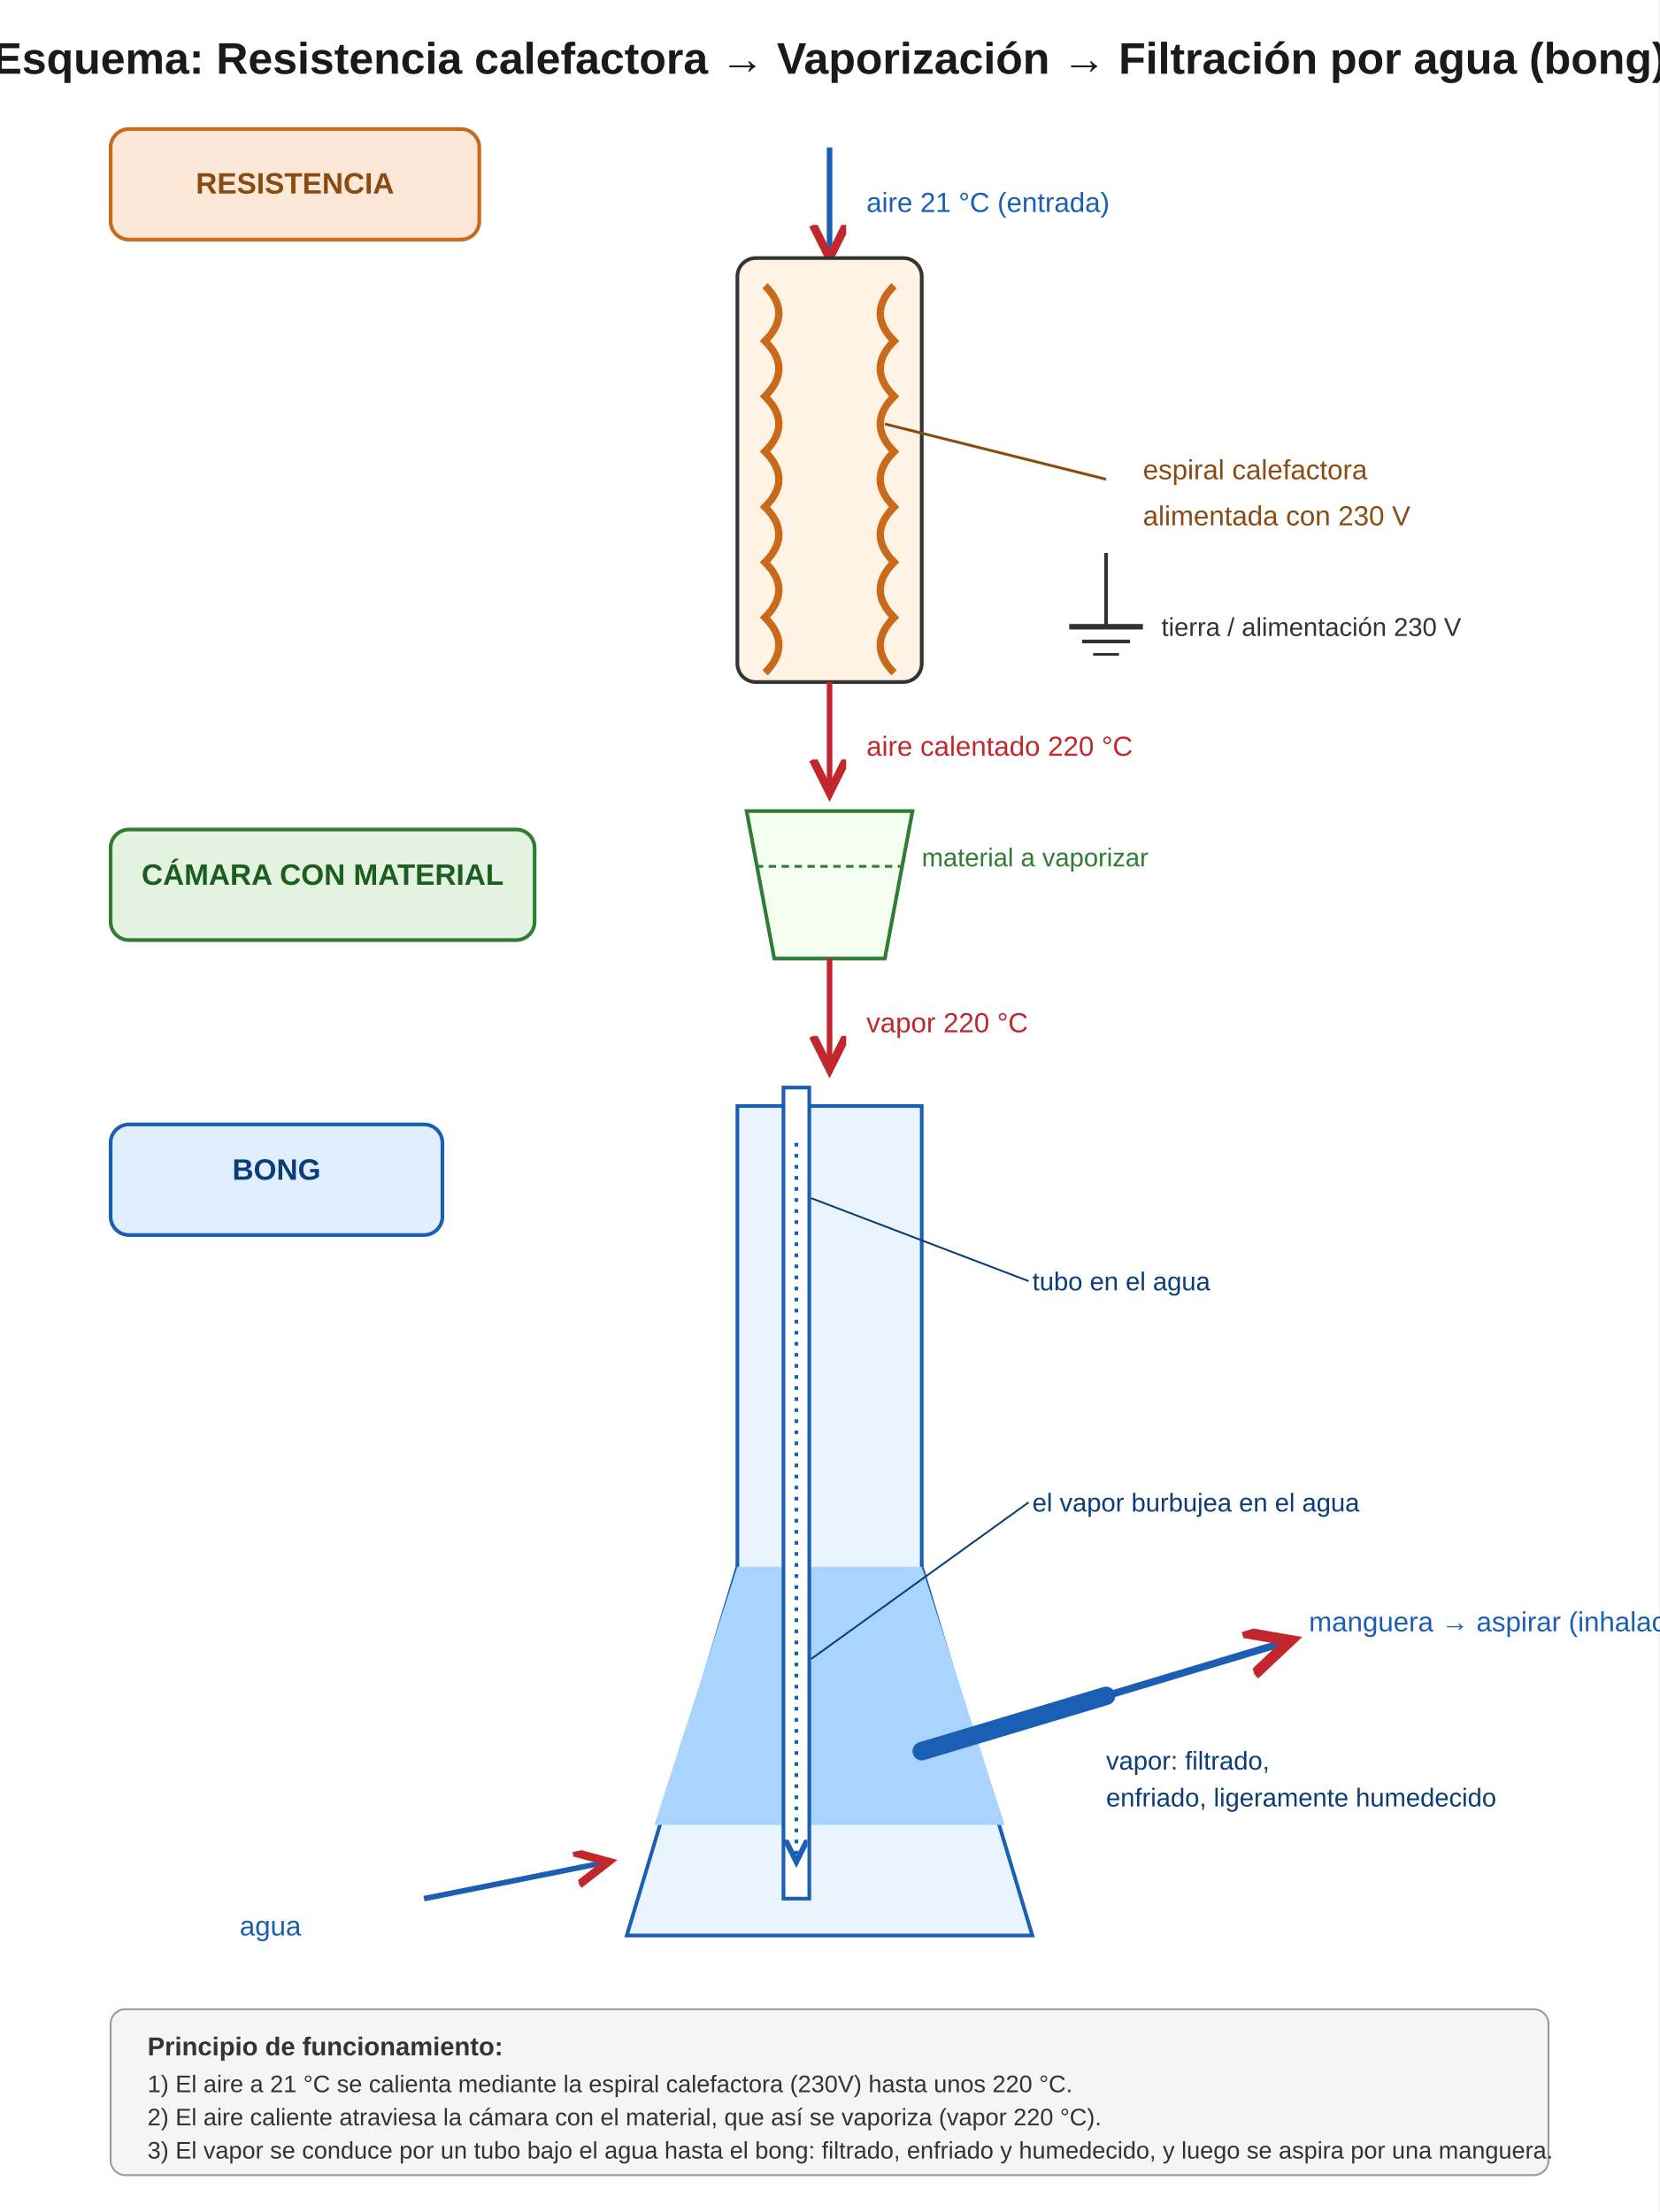
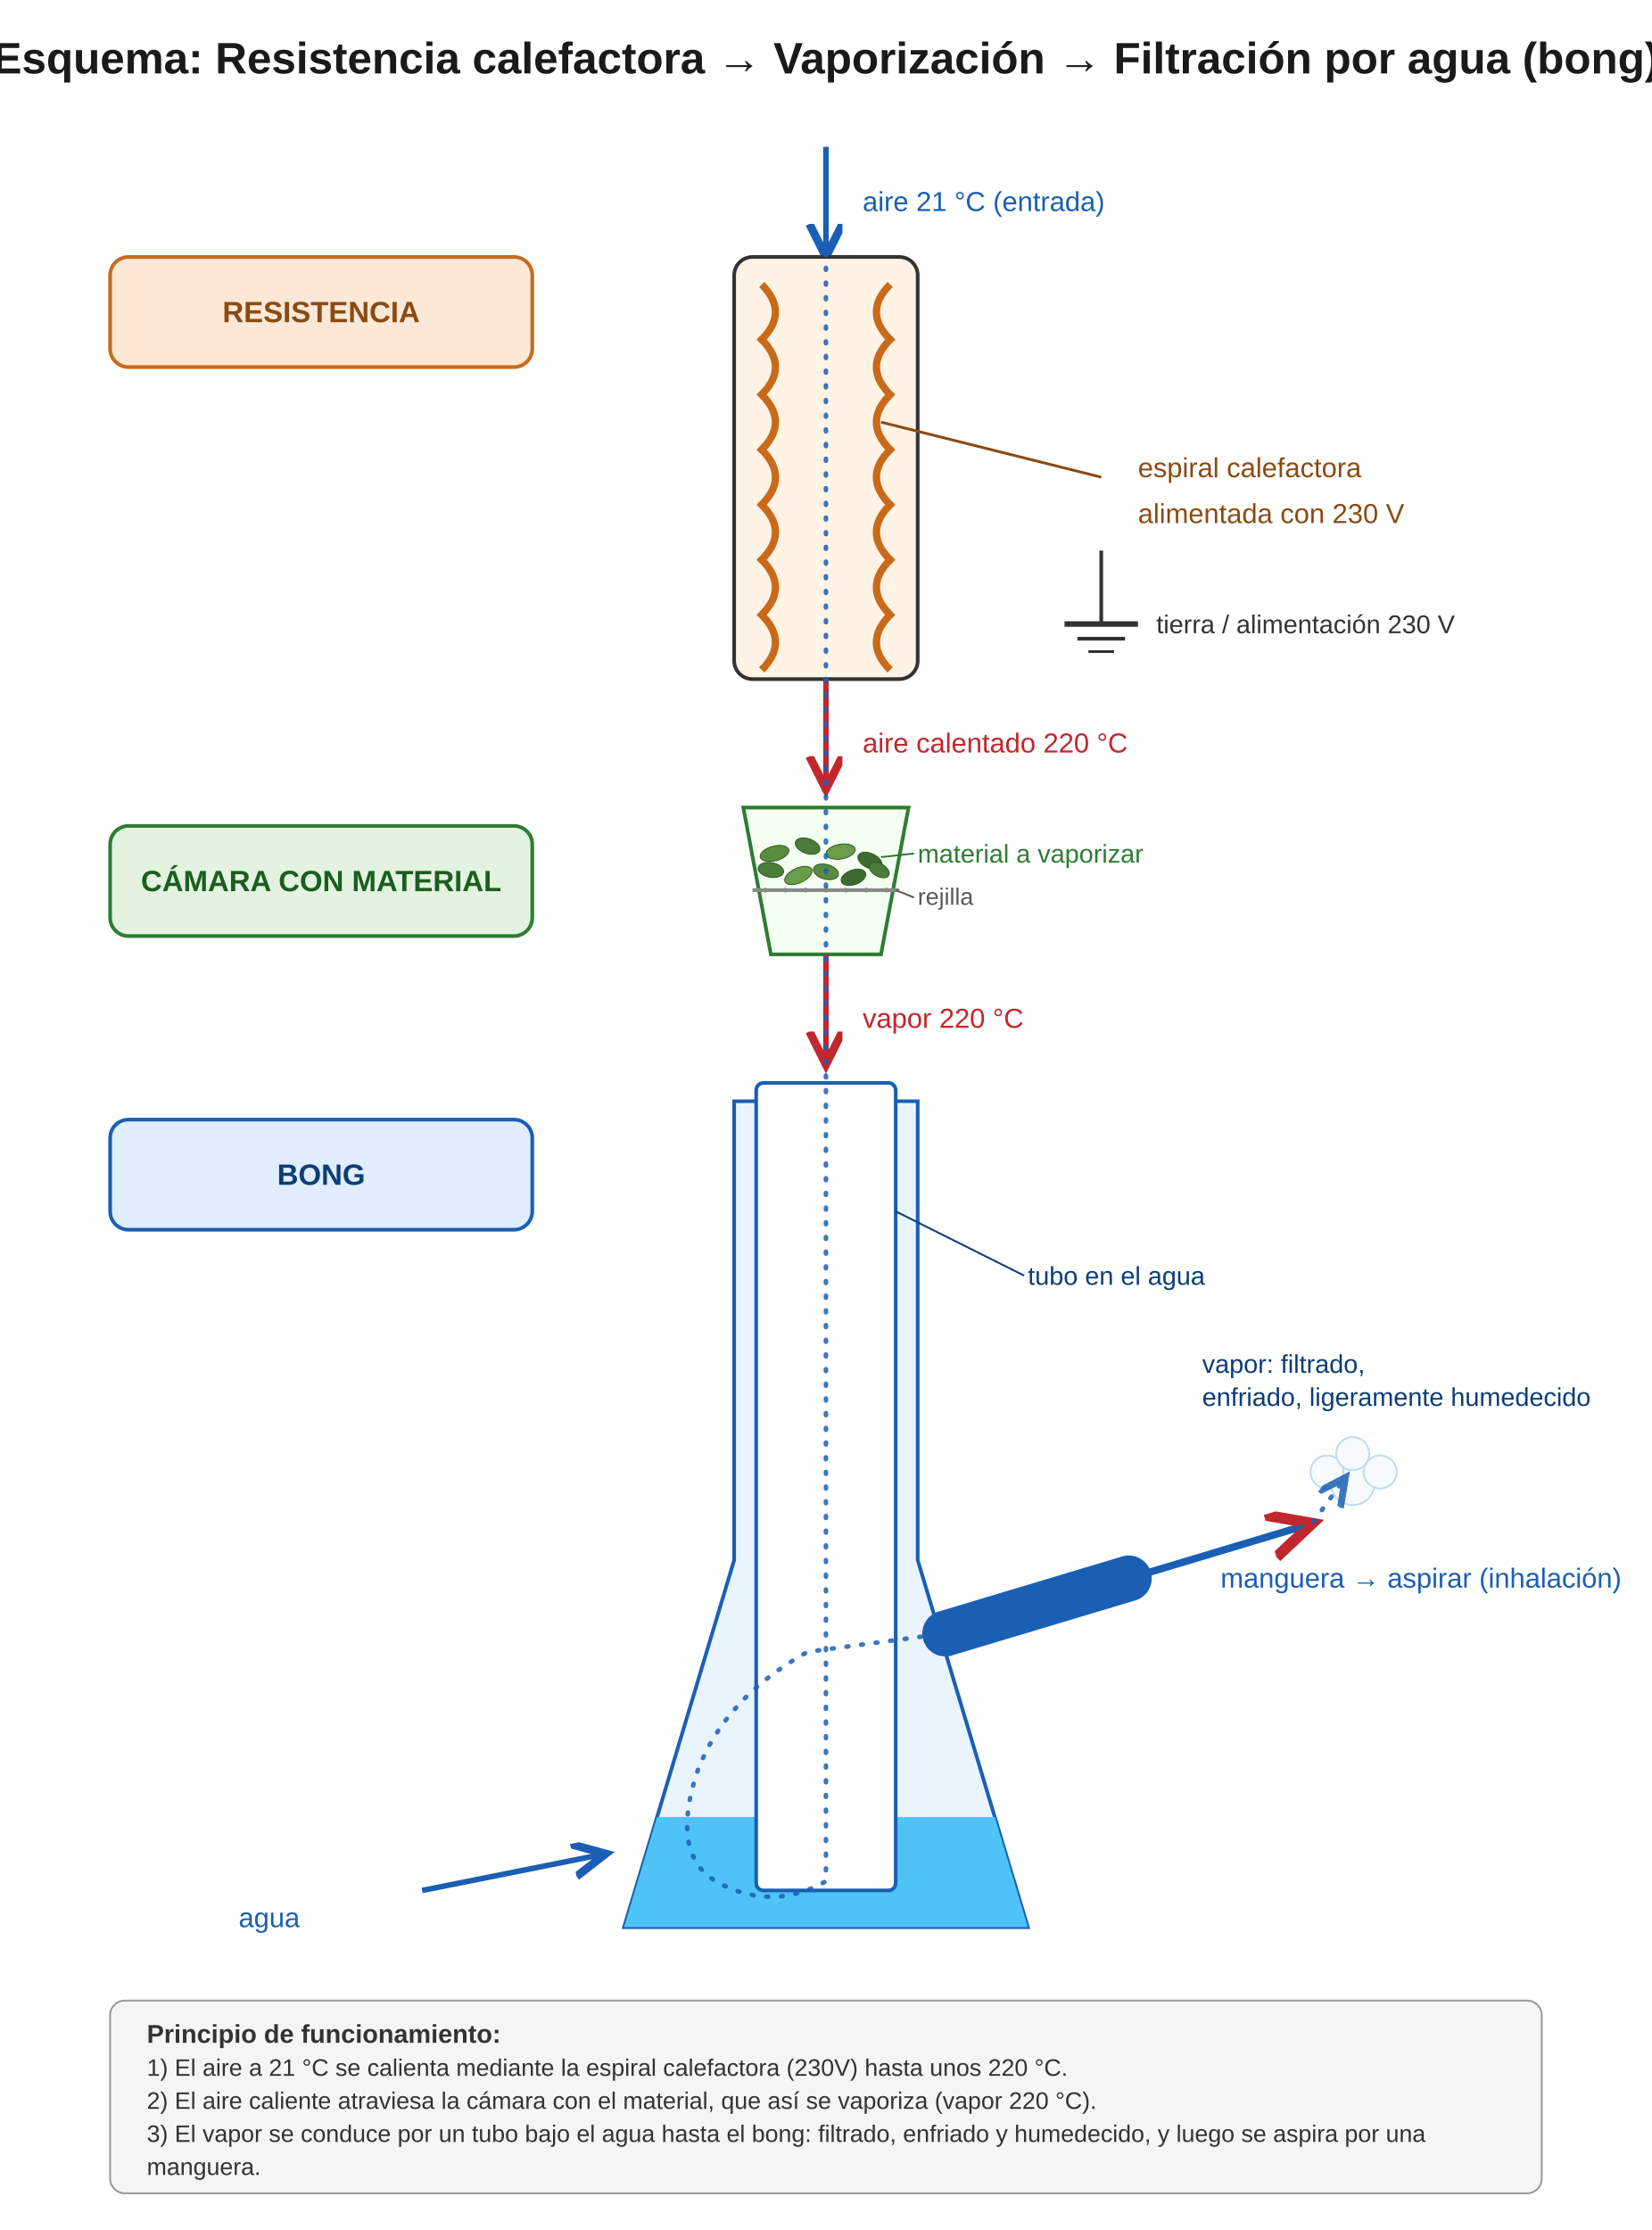
- <svg xmlns="http://www.w3.org/2000/svg" width="900" height="1200" viewBox="0 0 900 1200" font-family="Arial, sans-serif">
-   <rect width="900" height="1200" fill="#ffffff" />
+ <svg xmlns="http://www.w3.org/2000/svg" width="900" height="1215" viewBox="0 0 900 1215" font-family="Arial, sans-serif">
+   <rect width="900" height="1215" fill="#ffffff" />
  <text x="450" y="40" text-anchor="middle" font-size="24" font-weight="bold" fill="#1a1a1a">Esquema: Resistencia calefactora → Vaporización → Filtración por agua (bong)</text>
-   <rect x="60" y="70" width="200" height="60" rx="10" fill="#fde8d8" stroke="#c96a1a" stroke-width="2" />
-   <text x="160" y="105" text-anchor="middle" font-size="16" font-weight="bold" fill="#8a4b12">RESISTENCIA</text>
-   <line x1="450" y1="80" x2="450" y2="140" stroke="#1a5fb4" stroke-width="3" marker-end="url(#arrow)" />
+   <rect x="60" y="140" width="230" height="60" rx="10" fill="#fde8d8" stroke="#c96a1a" stroke-width="2" />
+   <text x="175" y="170" text-anchor="middle" dominant-baseline="central" font-size="16" font-weight="bold" fill="#8a4b12">RESISTENCIA</text>
+   <line x1="450" y1="80" x2="450" y2="140" stroke="#1a5fb4" stroke-width="3" marker-end="url(#arrowblue)" />
  <text x="470" y="115" font-size="15" fill="#1a5fb4">aire 21 °C (entrada)</text>
  <rect x="400" y="140" width="100" height="230" rx="10" fill="#fff3e6" stroke="#333" stroke-width="2" />
  <path d="M 415 155 q 15 15 0 30 q 15 15 0 30 q 15 15 0 30 q 15 15 0 30 q 15 15 0 30 q 15 15 0 30 q 15 15 0 30" fill="none" stroke="#c96a1a" stroke-width="4" />
  <path d="M 485 155 q -15 15 0 30 q -15 15 0 30 q -15 15 0 30 q -15 15 0 30 q -15 15 0 30 q -15 15 0 30 q -15 15 0 30" fill="none" stroke="#c96a1a" stroke-width="4" />
  <text x="620" y="260" font-size="15" fill="#8a4b12">espiral calefactora</text>
  <text x="620" y="285" font-size="15" fill="#8a4b12">alimentada con 230 V</text>
  <line x1="600" y1="260" x2="480" y2="230" stroke="#8a4b12" stroke-width="1.5" />
  <line x1="600" y1="300" x2="600" y2="340" stroke="#333" stroke-width="2" />
  <line x1="580" y1="340" x2="620" y2="340" stroke="#333" stroke-width="3" />
  <line x1="587" y1="348" x2="613" y2="348" stroke="#333" stroke-width="2" />
  <line x1="593" y1="355" x2="607" y2="355" stroke="#333" stroke-width="1.5" />
  <text x="630" y="345" font-size="14" fill="#333">tierra / alimentación 230 V</text>
  <line x1="450" y1="370" x2="450" y2="430" stroke="#c1272d" stroke-width="3" marker-end="url(#arrow)" />
  <text x="470" y="410" font-size="15" fill="#c1272d">aire calentado 220 °C</text>
  <rect x="60" y="450" width="230" height="60" rx="10" fill="#e3f3e0" stroke="#2e7d32" stroke-width="2" />
-   <text x="175" y="480" text-anchor="middle" font-size="16" font-weight="bold" fill="#1b5e20">CÁMARA CON MATERIAL</text>
+   <text x="175" y="480" text-anchor="middle" dominant-baseline="central" font-size="16" font-weight="bold" fill="#1b5e20">CÁMARA CON MATERIAL</text>
  <path d="M 405 440 L 495 440 L 480 520 L 420 520 Z" fill="#f4fff2" stroke="#2e7d32" stroke-width="2" />
-   <line x1="410" y1="470" x2="490" y2="470" stroke="#2e7d32" stroke-width="1.5" stroke-dasharray="4,3" />
+   <g stroke="#2e5a20" stroke-width="0.5">
+     <ellipse cx="422" cy="465" rx="8" ry="4" fill="#5a8c3f" transform="rotate(-15 422 465)" />
+     <ellipse cx="440" cy="461" rx="7" ry="4" fill="#4a7c3a" transform="rotate(20 440 461)" />
+     <ellipse cx="458" cy="464" rx="8" ry="4" fill="#6b9c4a" transform="rotate(-10 458 464)" />
+     <ellipse cx="474" cy="469" rx="7" ry="4" fill="#3d6b2e" transform="rotate(25 474 469)" />
+     <ellipse cx="420" cy="474" rx="7" ry="4" fill="#4a7c3a" transform="rotate(10 420 474)" />
+     <ellipse cx="435" cy="477" rx="8" ry="4" fill="#6b9c4a" transform="rotate(-25 435 477)" />
+     <ellipse cx="450" cy="475" rx="7" ry="4" fill="#5a8c3f" transform="rotate(15 450 475)" />
+     <ellipse cx="465" cy="478" rx="7" ry="4" fill="#3d6b2e" transform="rotate(-20 465 478)" />
+     <ellipse cx="479" cy="474" rx="6" ry="3.5" fill="#4a7c3a" transform="rotate(30 479 474)" />
+   </g>
+   <line x1="410" y1="485" x2="490" y2="485" stroke="#8a8a8a" stroke-width="2" />
+   <g fill="#8a8a8a">
+     <circle cx="417" cy="485" r="1.3" />
+     <circle cx="428" cy="485" r="1.3" />
+     <circle cx="439" cy="485" r="1.3" />
+     <circle cx="450" cy="485" r="1.3" />
+     <circle cx="461" cy="485" r="1.3" />
+     <circle cx="472" cy="485" r="1.3" />
+     <circle cx="483" cy="485" r="1.3" />
+   </g>
  <text x="500" y="470" font-size="14" fill="#2e7d32">material a vaporizar</text>
+   <line x1="498" y1="465" x2="480" y2="467" stroke="#2e7d32" stroke-width="1" />
+   <text x="500" y="493" font-size="13" fill="#5a5a5a">rejilla</text>
+   <line x1="498" y1="489" x2="488" y2="485" stroke="#5a5a5a" stroke-width="1" />
  <line x1="450" y1="520" x2="450" y2="580" stroke="#c1272d" stroke-width="3" marker-end="url(#arrow)" />
  <text x="470" y="560" font-size="15" fill="#c1272d">vapor 220 °C</text>
-   <rect x="60" y="610" width="180" height="60" rx="10" fill="#e0eefd" stroke="#1a5fb4" stroke-width="2" />
-   <text x="150" y="640" text-anchor="middle" font-size="16" font-weight="bold" fill="#0b3d78">BONG</text>
+   <rect x="60" y="610" width="230" height="60" rx="10" fill="#e0eefd" stroke="#1a5fb4" stroke-width="2" />
+   <text x="175" y="640" text-anchor="middle" dominant-baseline="central" font-size="16" font-weight="bold" fill="#0b3d78">BONG</text>
  <path d="M 400 600 L 400 850 L 340 1050 L 560 1050 L 500 850 L 500 600 Z" fill="#eaf4ff" stroke="#1a5fb4" stroke-width="2" />
-   <path d="M 355 990 L 545 990 L 500 850 L 400 850 Z" fill="#a9d4ff" stroke="none" />
-   <rect x="425" y="590" width="14" height="440" fill="#ffffff" stroke="#1a5fb4" stroke-width="2" />
-   <line x1="432" y1="620" x2="432" y2="1010" stroke="#1a5fb4" stroke-width="2" stroke-dasharray="2,4" marker-end="url(#arrowblue)" />
+   <path d="M 358 990 L 340 1050 L 560 1050 L 542 990 Z" fill="#4fc3f7" stroke="none" />
+   <rect x="412" y="590" width="76" height="440" rx="4" fill="#ffffff" stroke="#1a5fb4" stroke-width="2" />
  <text x="560" y="700" font-size="14" fill="#0b3d78">tubo en el agua</text>
-   <line x1="558" y1="695" x2="440" y2="650" stroke="#0b3d78" stroke-width="1" />
-   <text x="560" y="820" font-size="14" fill="#0b3d78">el vapor burbujea en el agua</text>
-   <line x1="558" y1="815" x2="440" y2="900" stroke="#0b3d78" stroke-width="1" />
-   <path d="M 500 950 L 600 920" stroke="#1a5fb4" stroke-width="10" fill="none" stroke-linecap="round" />
-   <line x1="600" y1="920" x2="700" y2="890" stroke="#1a5fb4" stroke-width="4" marker-end="url(#arrow)" />
-   <text x="710" y="885" font-size="15" fill="#1a5fb4">manguera → aspirar (inhalación)</text>
-   <text x="600" y="960" font-size="14" fill="#0b3d78">vapor: filtrado,</text>
-   <text x="600" y="980" font-size="14" fill="#0b3d78">enfriado, ligeramente humedecido</text>
-   <line x1="230" y1="1030" x2="330" y2="1010" stroke="#1a5fb4" stroke-width="3" marker-end="url(#arrow)" />
+   <line x1="558" y1="695" x2="488" y2="660" stroke="#0b3d78" stroke-width="1" />
+   <path d="M 515 890 L 615 860" stroke="#1a5fb4" stroke-width="25" fill="none" stroke-linecap="round" />
+   <line x1="615" y1="860" x2="715" y2="830" stroke="#1a5fb4" stroke-width="4" marker-end="url(#arrow)" />
+   <text x="665" y="865" font-size="15" fill="#1a5fb4">manguera → aspirar (inhalación)</text>
+   <g opacity="0.9">
+     <circle cx="737" cy="808" r="12" fill="#f5fafd" stroke="#b8d8ea" stroke-width="1" />
+     <circle cx="752" cy="802" r="9" fill="#f5fafd" stroke="#b8d8ea" stroke-width="1" />
+     <circle cx="723" cy="802" r="9" fill="#f5fafd" stroke="#b8d8ea" stroke-width="1" />
+     <circle cx="737" cy="792" r="9" fill="#f5fafd" stroke="#b8d8ea" stroke-width="1" />
+   </g>
+   <text x="655" y="748" font-size="14" fill="#0b3d78">vapor: filtrado,</text>
+   <text x="655" y="766" font-size="14" fill="#0b3d78">enfriado, ligeramente humedecido</text>
+   <path d="M 450 82 L 450 1010 L 450 1025 Q 420 1042 390 1025 Q 365 1010 380 965 Q 395 925 440 900 L 515 890 L 615 860 L 715 830 L 733 805" fill="none" stroke="#1a5fb4" stroke-width="2.5" stroke-linecap="round" stroke-dasharray="1,7" opacity="0.85" marker-end="url(#arrowblue)" />
+   <line x1="230" y1="1030" x2="330" y2="1010" stroke="#1a5fb4" stroke-width="3" marker-end="url(#arrowblue)" />
  <text x="130" y="1050" font-size="15" fill="#1a5fb4">agua</text>
  <defs>
    <marker id="arrow" markerWidth="10" markerHeight="10" refX="6" refY="3" orient="auto" markerUnits="strokeWidth">
      <path d="M0,0 L6,3 L0,6" fill="none" stroke="#c1272d" stroke-width="1.5" />
    </marker>
    <marker id="arrowblue" markerWidth="10" markerHeight="10" refX="6" refY="3" orient="auto" markerUnits="strokeWidth">
      <path d="M0,0 L6,3 L0,6" fill="none" stroke="#1a5fb4" stroke-width="1.5" />
    </marker>
  </defs>
-   <rect x="60" y="1090" width="780" height="90" rx="8" fill="#f5f5f5" stroke="#999" stroke-width="1" />
-   <text x="80" y="1115" font-size="14" fill="#333" font-weight="bold">Principio de funcionamiento:</text>
-   <text x="80" y="1135" font-size="13" fill="#333">1) El aire a 21 °C se calienta mediante la espiral calefactora (230V) hasta unos 220 °C.</text>
-   <text x="80" y="1153" font-size="13" fill="#333">2) El aire caliente atraviesa la cámara con el material, que así se vaporiza (vapor 220 °C).</text>
-   <text x="80" y="1171" font-size="13" fill="#333">3) El vapor se conduce por un tubo bajo el agua hasta el bong: filtrado, enfriado y humedecido, y luego se aspira por una manguera.</text>
+   <rect x="60" y="1090" width="780" height="105" rx="8" fill="#f5f5f5" stroke="#999" stroke-width="1" />
+   <text x="80" y="1113" font-size="14" fill="#333" font-weight="bold">Principio de funcionamiento:</text>
+   <text x="80" y="1131" font-size="13" fill="#333">1) El aire a 21 °C se calienta mediante la espiral calefactora (230V) hasta unos 220 °C.</text>
+   <text x="80" y="1149" font-size="13" fill="#333">2) El aire caliente atraviesa la cámara con el material, que así se vaporiza (vapor 220 °C).</text>
+   <text x="80" y="1167" font-size="13" fill="#333">3) El vapor se conduce por un tubo bajo el agua hasta el bong: filtrado, enfriado y humedecido, y luego se aspira por una</text>
+   <text x="80" y="1185" font-size="13" fill="#333">manguera.</text>
</svg>
